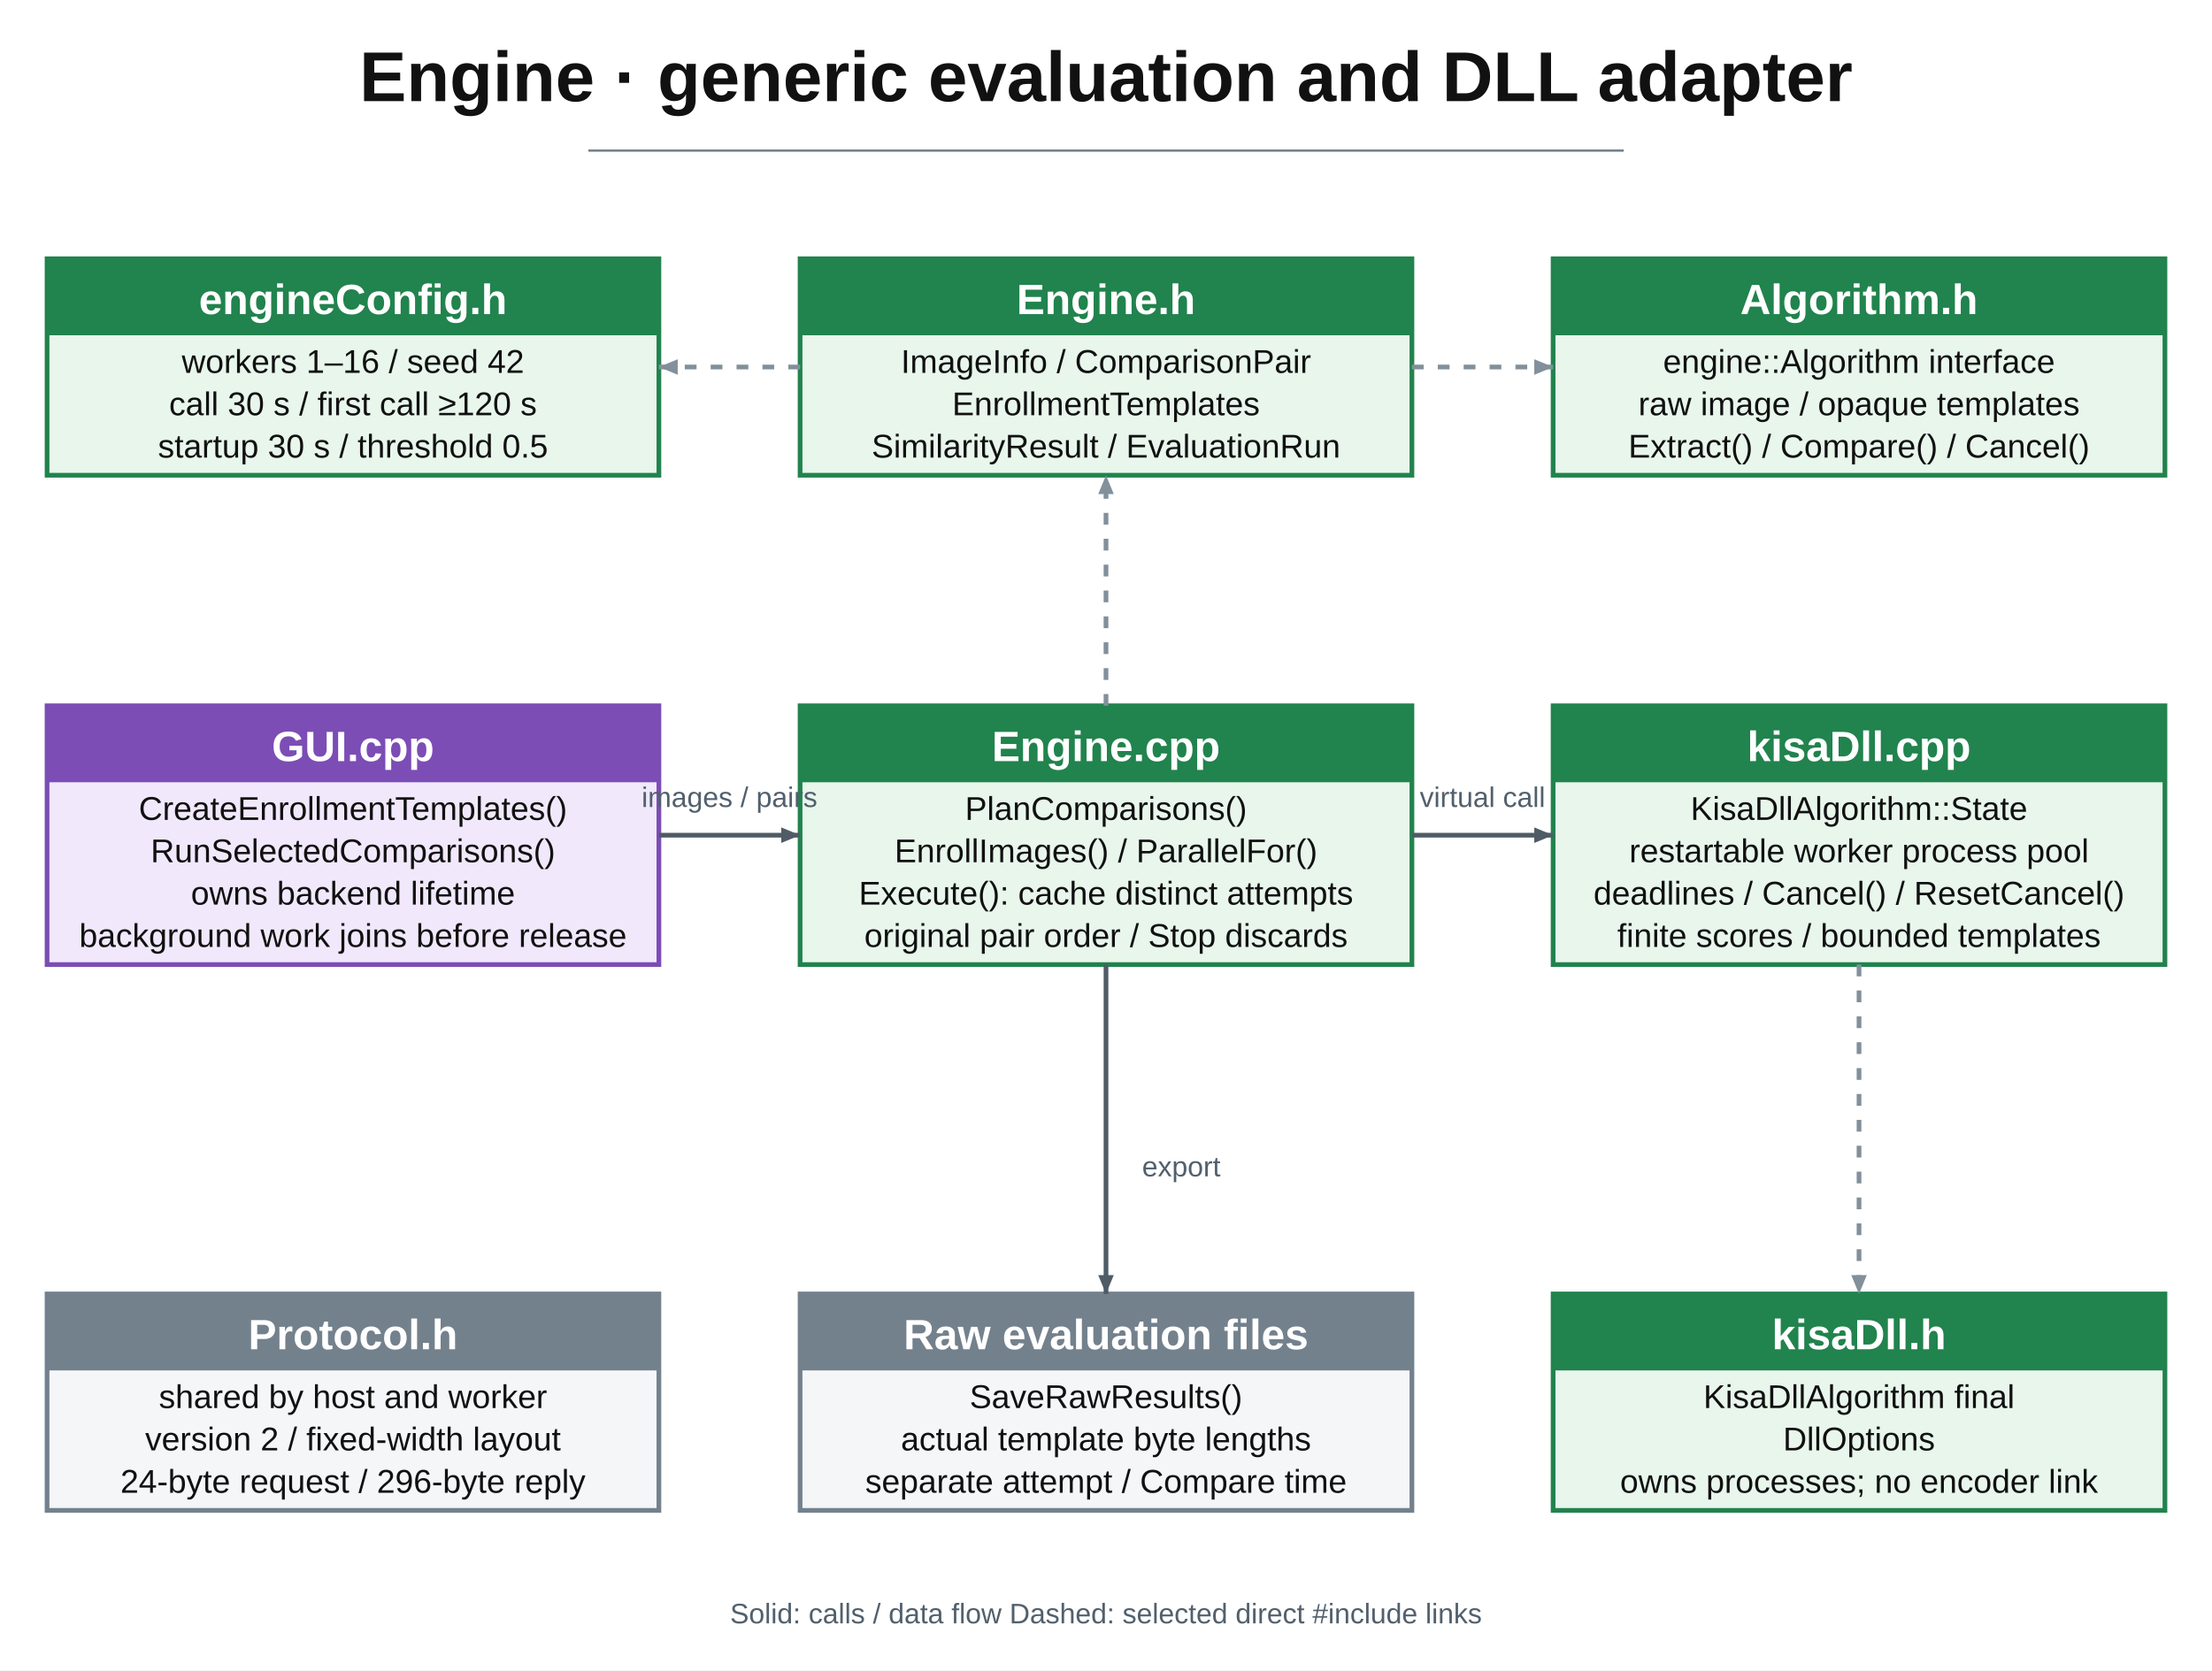
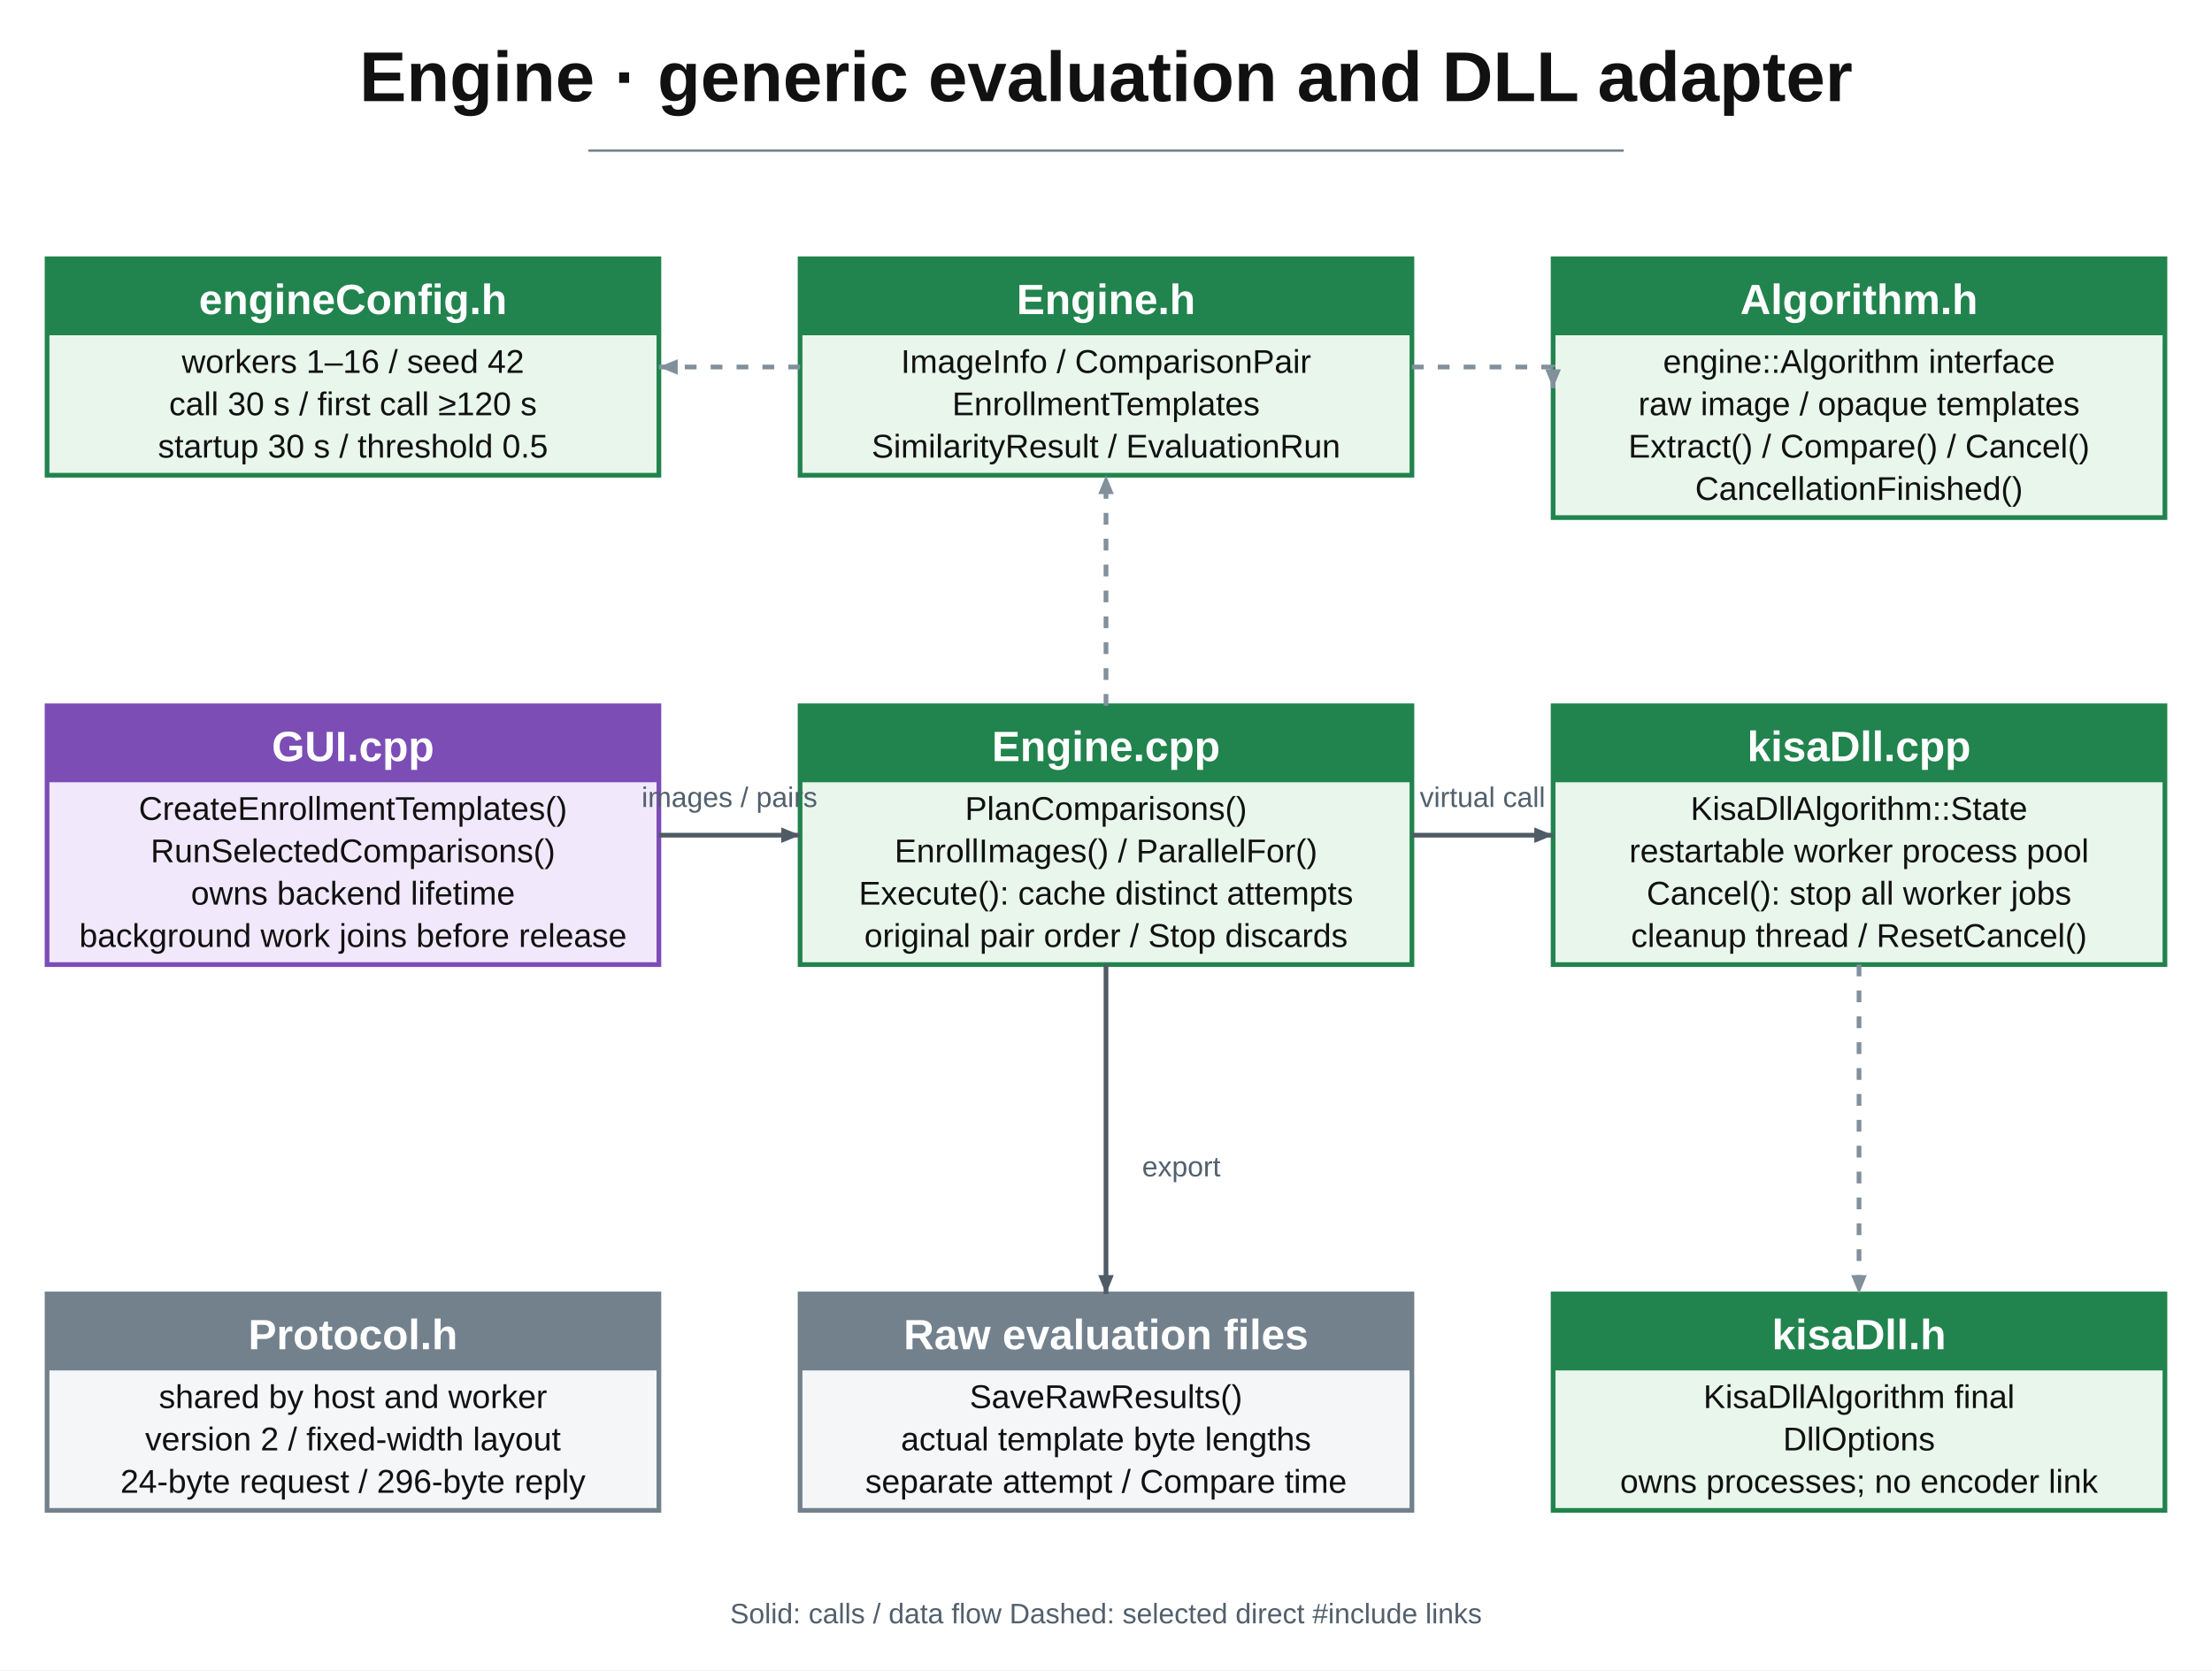
<svg xmlns="http://www.w3.org/2000/svg" width="297mm" height="224.33mm" viewBox="0 0 940 710" role="img">
  <rect width="940" height="710" fill="white" />
  <line x1="250" y1="64" x2="690" y2="64" stroke="#73818d" />
  <g data-node="config" data-source="src/Engine/engineConfig.h">
    <rect x="20" y="110" width="260" height="92" fill="#e8f6ec" stroke="#21834d" stroke-width="2" />
    <rect x="20" y="110" width="260" height="32.5" fill="#21834d" />
  </g>
  <g data-node="engineh" data-source="src/Engine/Engine.h">
    <rect x="340" y="110" width="260" height="92" fill="#e8f6ec" stroke="#21834d" stroke-width="2" />
    <rect x="340" y="110" width="260" height="32.5" fill="#21834d" />
  </g>
  <g data-node="contract" data-source="src/Engine/Algorithm.h">
-     <rect x="660" y="110" width="260" height="92" fill="#e8f6ec" stroke="#21834d" stroke-width="2" />
+     <rect x="660" y="110" width="260" height="110" fill="#e8f6ec" stroke="#21834d" stroke-width="2" />
    <rect x="660" y="110" width="260" height="32.5" fill="#21834d" />
  </g>
  <g data-node="gui" data-source="src/GUI/GUI.cpp">
    <rect x="20" y="300" width="260" height="110" fill="#f1e8fc" stroke="#7c4db5" stroke-width="2" />
    <rect x="20" y="300" width="260" height="32.5" fill="#7c4db5" />
  </g>
  <g data-node="engine" data-source="src/Engine/Engine.cpp">
    <rect x="340" y="300" width="260" height="110" fill="#e8f6ec" stroke="#21834d" stroke-width="2" />
    <rect x="340" y="300" width="260" height="32.5" fill="#21834d" />
  </g>
  <g data-node="adapter" data-source="src/Engine/kisaDll.cpp">
    <rect x="660" y="300" width="260" height="110" fill="#e8f6ec" stroke="#21834d" stroke-width="2" />
    <rect x="660" y="300" width="260" height="32.5" fill="#21834d" />
  </g>
  <g data-node="protocol" data-source="src/Worker/Protocol.h">
    <rect x="20" y="550" width="260" height="92" fill="#f4f6f8" stroke="#73818d" stroke-width="2" />
    <rect x="20" y="550" width="260" height="32.5" fill="#73818d" />
  </g>
  <g data-node="raw" data-source="">
    <rect x="340" y="550" width="260" height="92" fill="#f4f6f8" stroke="#73818d" stroke-width="2" />
    <rect x="340" y="550" width="260" height="32.5" fill="#73818d" />
  </g>
  <g data-node="adapterh" data-source="src/Engine/kisaDll.h">
    <rect x="660" y="550" width="260" height="92" fill="#e8f6ec" stroke="#21834d" stroke-width="2" />
    <rect x="660" y="550" width="260" height="32.5" fill="#21834d" />
  </g>
  <g data-from="engineh" data-to="config" data-relation="include">
    <polyline points="340,156.0 280,156.0" fill="none" stroke="#81909b" stroke-width="2" stroke-dasharray="5 6" />
    <polygon points="280,156.0 288.0,152.7 288.0,159.3" fill="#81909b" />
  </g>
  <g data-from="engineh" data-to="contract" data-relation="include">
-     <polyline points="600,156.0 660,156.0" fill="none" stroke="#81909b" stroke-width="2" stroke-dasharray="5 6" />
-     <polygon points="660,156.0 652.0,159.3 652.0,152.7" fill="#81909b" />
+     <polyline points="600,156.0 660,156.0 660,165.0" fill="none" stroke="#81909b" stroke-width="2" stroke-dasharray="5 6" />
+     <polygon points="660,165.0 656.7,157.0 663.3,157.0" fill="#81909b" />
  </g>
  <g data-from="engine" data-to="engineh" data-relation="include">
    <polyline points="470.0,300 470.0,202" fill="none" stroke="#81909b" stroke-width="2" stroke-dasharray="5 6" />
    <polygon points="470.0,202 473.3,210.0 466.7,210.0" fill="#81909b" />
  </g>
  <g data-from="gui" data-to="engine" data-relation="flow">
    <polyline points="280,355.0 340,355.0" fill="none" stroke="#4f5b65" stroke-width="2" />
    <polygon points="340,355.0 332.0,358.3 332.0,351.7" fill="#4f5b65" />
  </g>
  <g data-from="engine" data-to="adapter" data-relation="flow">
    <polyline points="600,355.0 660,355.0" fill="none" stroke="#4f5b65" stroke-width="2" />
    <polygon points="660,355.0 652.0,358.3 652.0,351.7" fill="#4f5b65" />
  </g>
  <g data-from="adapter" data-to="adapterh" data-relation="include">
    <polyline points="790.0,410 790.0,550" fill="none" stroke="#81909b" stroke-width="2" stroke-dasharray="5 6" />
    <polygon points="790.0,550 786.7,542.0 793.3,542.0" fill="#81909b" />
  </g>
  <g data-from="engine" data-to="raw" data-relation="flow">
    <polyline points="470.0,410 470.0,550" fill="none" stroke="#4f5b65" stroke-width="2" />
    <polygon points="470.0,550 466.7,542.0 473.3,542.0" fill="#4f5b65" />
  </g>
  <text x="470" y="43" font-family="Arial" font-size="30" font-weight="700" text-anchor="middle" fill="#111111">Engine · generic evaluation and DLL adapter</text>
  <text x="150.0" y="133.5" font-family="Arial" font-size="18" font-weight="700" text-anchor="middle" fill="#ffffff">engineConfig.h</text>
  <text x="150.0" y="158.5" font-family="Arial" font-size="14" font-weight="400" text-anchor="middle" fill="#111111">workers 1–16 / seed 42</text>
  <text x="150.0" y="176.5" font-family="Arial" font-size="14" font-weight="400" text-anchor="middle" fill="#111111">call 30 s / first call ≥120 s</text>
  <text x="150.0" y="194.5" font-family="Arial" font-size="14" font-weight="400" text-anchor="middle" fill="#111111">startup 30 s / threshold 0.5</text>
  <text x="470.0" y="133.5" font-family="Arial" font-size="18" font-weight="700" text-anchor="middle" fill="#ffffff">Engine.h</text>
  <text x="470.0" y="158.5" font-family="Arial" font-size="14" font-weight="400" text-anchor="middle" fill="#111111">ImageInfo / ComparisonPair</text>
  <text x="470.0" y="176.5" font-family="Arial" font-size="14" font-weight="400" text-anchor="middle" fill="#111111">EnrollmentTemplates</text>
  <text x="470.0" y="194.5" font-family="Arial" font-size="14" font-weight="400" text-anchor="middle" fill="#111111">SimilarityResult / EvaluationRun</text>
  <text x="790.0" y="133.5" font-family="Arial" font-size="18" font-weight="700" text-anchor="middle" fill="#ffffff">Algorithm.h</text>
  <text x="790.0" y="158.5" font-family="Arial" font-size="14" font-weight="400" text-anchor="middle" fill="#111111">engine::Algorithm interface</text>
  <text x="790.0" y="176.5" font-family="Arial" font-size="14" font-weight="400" text-anchor="middle" fill="#111111">raw image / opaque templates</text>
  <text x="790.0" y="194.5" font-family="Arial" font-size="14" font-weight="400" text-anchor="middle" fill="#111111">Extract() / Compare() / Cancel()</text>
+   <text x="790.0" y="212.5" font-family="Arial" font-size="14" font-weight="400" text-anchor="middle" fill="#111111">CancellationFinished()</text>
  <text x="150.0" y="323.5" font-family="Arial" font-size="18" font-weight="700" text-anchor="middle" fill="#ffffff">GUI.cpp</text>
  <text x="150.0" y="348.5" font-family="Arial" font-size="14" font-weight="400" text-anchor="middle" fill="#111111">CreateEnrollmentTemplates()</text>
  <text x="150.0" y="366.5" font-family="Arial" font-size="14" font-weight="400" text-anchor="middle" fill="#111111">RunSelectedComparisons()</text>
  <text x="150.0" y="384.5" font-family="Arial" font-size="14" font-weight="400" text-anchor="middle" fill="#111111">owns backend lifetime</text>
  <text x="150.0" y="402.5" font-family="Arial" font-size="14" font-weight="400" text-anchor="middle" fill="#111111">background work joins before release</text>
  <text x="470.0" y="323.5" font-family="Arial" font-size="18" font-weight="700" text-anchor="middle" fill="#ffffff">Engine.cpp</text>
  <text x="470.0" y="348.5" font-family="Arial" font-size="14" font-weight="400" text-anchor="middle" fill="#111111">PlanComparisons()</text>
  <text x="470.0" y="366.5" font-family="Arial" font-size="14" font-weight="400" text-anchor="middle" fill="#111111">EnrollImages() / ParallelFor()</text>
  <text x="470.0" y="384.5" font-family="Arial" font-size="14" font-weight="400" text-anchor="middle" fill="#111111">Execute(): cache distinct attempts</text>
  <text x="470.0" y="402.5" font-family="Arial" font-size="14" font-weight="400" text-anchor="middle" fill="#111111">original pair order / Stop discards</text>
  <text x="790.0" y="323.5" font-family="Arial" font-size="18" font-weight="700" text-anchor="middle" fill="#ffffff">kisaDll.cpp</text>
  <text x="790.0" y="348.5" font-family="Arial" font-size="14" font-weight="400" text-anchor="middle" fill="#111111">KisaDllAlgorithm::State</text>
  <text x="790.0" y="366.5" font-family="Arial" font-size="14" font-weight="400" text-anchor="middle" fill="#111111">restartable worker process pool</text>
-   <text x="790.0" y="384.5" font-family="Arial" font-size="14" font-weight="400" text-anchor="middle" fill="#111111">deadlines / Cancel() / ResetCancel()</text>
-   <text x="790.0" y="402.5" font-family="Arial" font-size="14" font-weight="400" text-anchor="middle" fill="#111111">finite scores / bounded templates</text>
+   <text x="790.0" y="384.5" font-family="Arial" font-size="14" font-weight="400" text-anchor="middle" fill="#111111">Cancel(): stop all worker jobs</text>
+   <text x="790.0" y="402.5" font-family="Arial" font-size="14" font-weight="400" text-anchor="middle" fill="#111111">cleanup thread / ResetCancel()</text>
  <text x="150.0" y="573.5" font-family="Arial" font-size="18" font-weight="700" text-anchor="middle" fill="#ffffff">Protocol.h</text>
  <text x="150.0" y="598.5" font-family="Arial" font-size="14" font-weight="400" text-anchor="middle" fill="#111111">shared by host and worker</text>
  <text x="150.0" y="616.5" font-family="Arial" font-size="14" font-weight="400" text-anchor="middle" fill="#111111">version 2 / fixed-width layout</text>
  <text x="150.0" y="634.5" font-family="Arial" font-size="14" font-weight="400" text-anchor="middle" fill="#111111">24-byte request / 296-byte reply</text>
  <text x="470.0" y="573.5" font-family="Arial" font-size="18" font-weight="700" text-anchor="middle" fill="#ffffff">Raw evaluation files</text>
  <text x="470.0" y="598.5" font-family="Arial" font-size="14" font-weight="400" text-anchor="middle" fill="#111111">SaveRawResults()</text>
  <text x="470.0" y="616.5" font-family="Arial" font-size="14" font-weight="400" text-anchor="middle" fill="#111111">actual template byte lengths</text>
  <text x="470.0" y="634.5" font-family="Arial" font-size="14" font-weight="400" text-anchor="middle" fill="#111111">separate attempt / Compare time</text>
  <text x="790.0" y="573.5" font-family="Arial" font-size="18" font-weight="700" text-anchor="middle" fill="#ffffff">kisaDll.h</text>
  <text x="790.0" y="598.5" font-family="Arial" font-size="14" font-weight="400" text-anchor="middle" fill="#111111">KisaDllAlgorithm final</text>
  <text x="790.0" y="616.5" font-family="Arial" font-size="14" font-weight="400" text-anchor="middle" fill="#111111">DllOptions</text>
  <text x="790.0" y="634.5" font-family="Arial" font-size="14" font-weight="400" text-anchor="middle" fill="#111111">owns processes; no encoder link</text>
  <text x="310" y="343" font-family="Arial" font-size="12" font-weight="400" text-anchor="middle" fill="#52606d">images / pairs</text>
  <text x="630" y="343" font-family="Arial" font-size="12" font-weight="400" text-anchor="middle" fill="#52606d">virtual call</text>
  <text x="502" y="500" font-family="Arial" font-size="12" font-weight="400" text-anchor="middle" fill="#52606d">export</text>
  <text x="470" y="690" font-family="Arial" font-size="12" font-weight="400" text-anchor="middle" fill="#52606d">Solid: calls / data flow     Dashed: selected direct #include links</text>
</svg>
